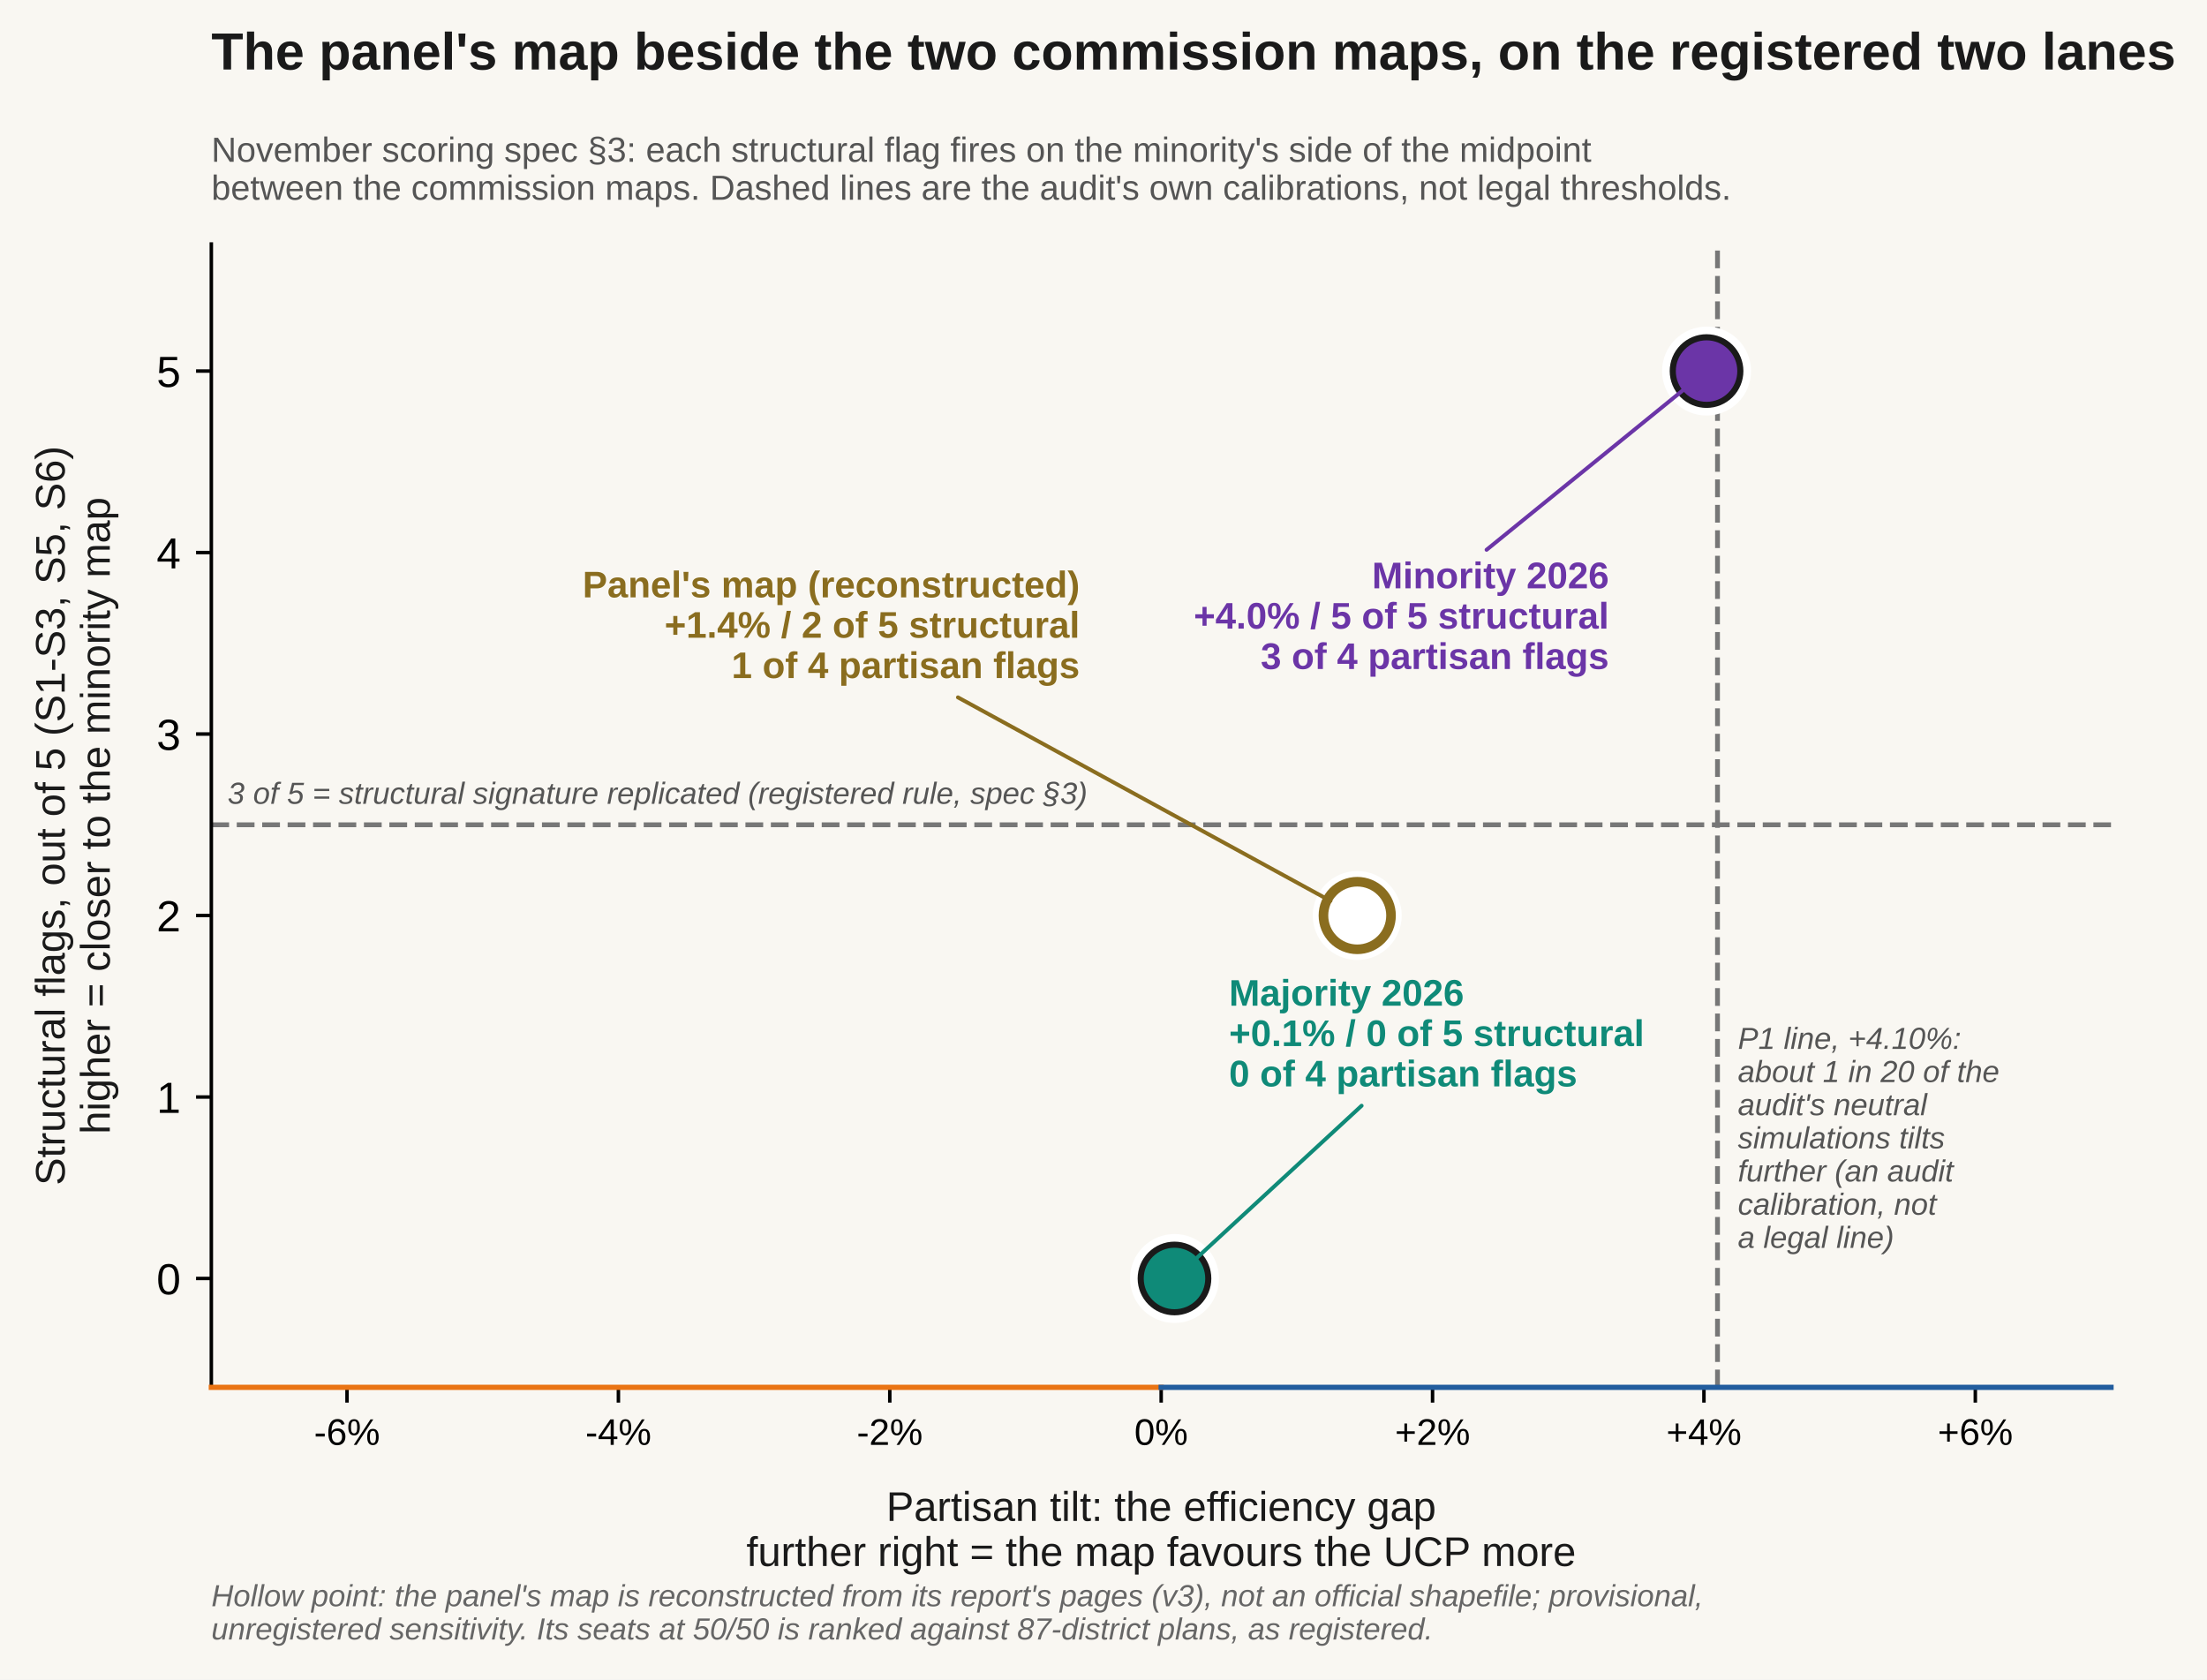
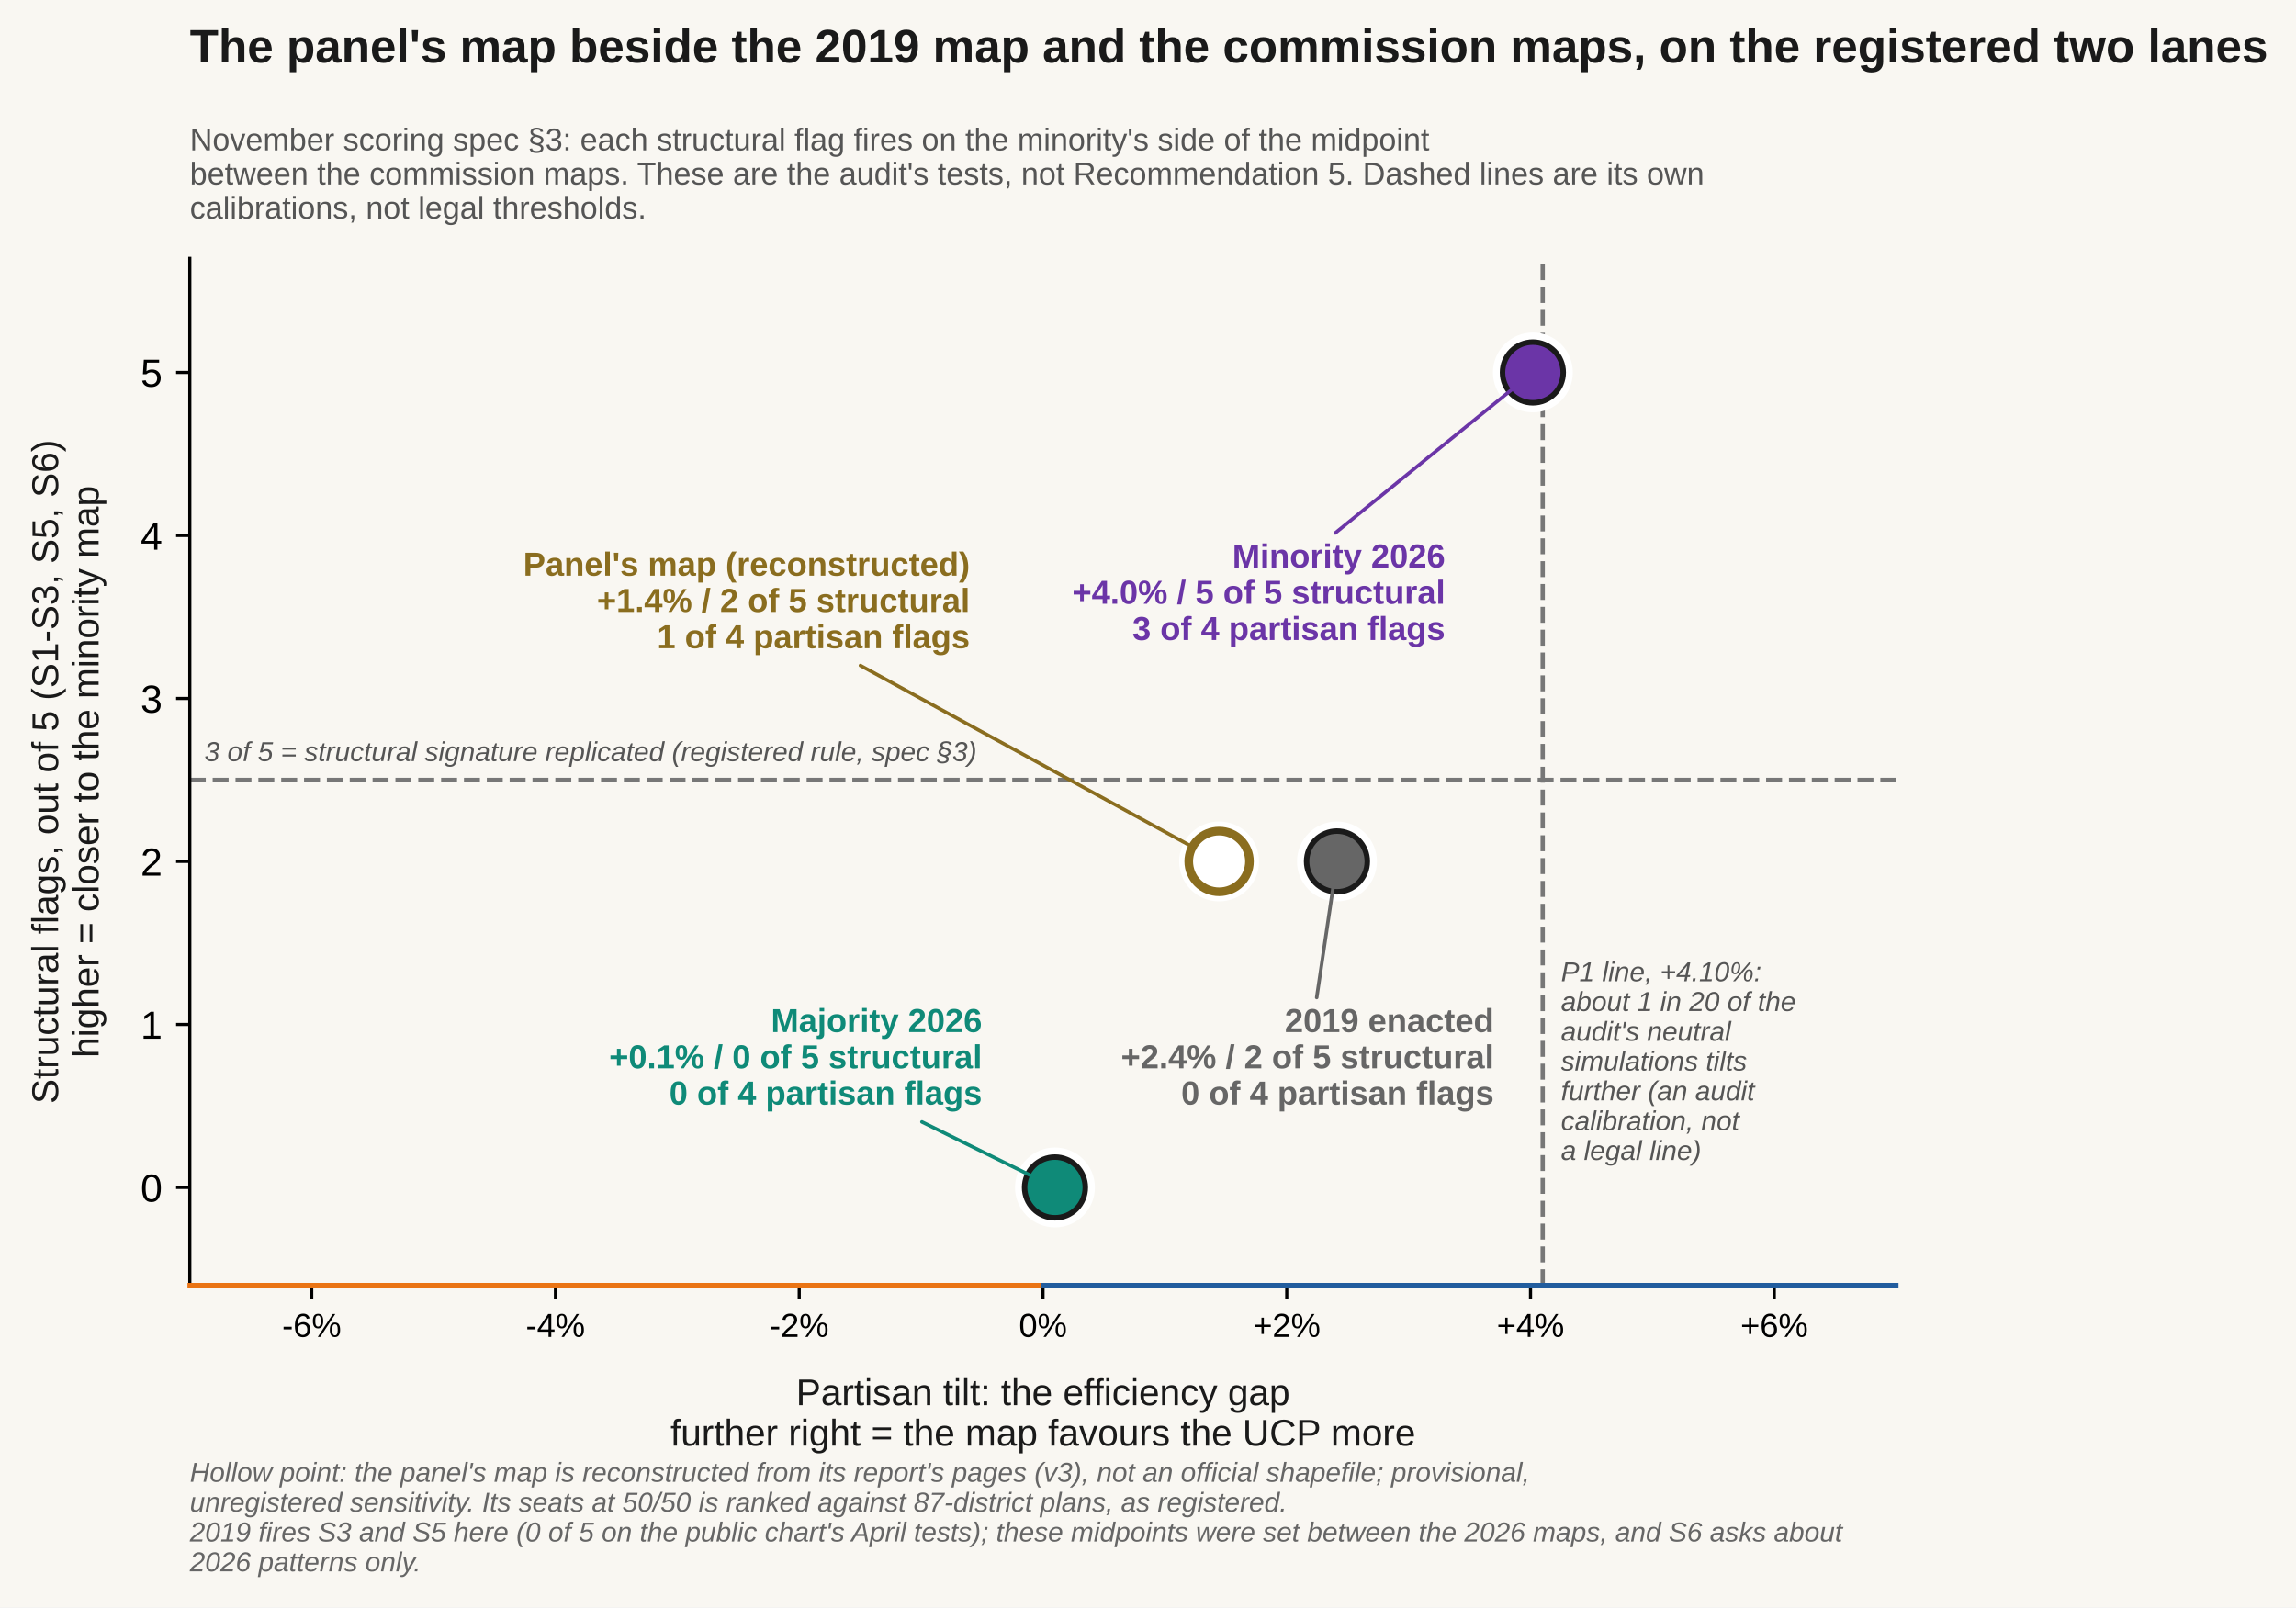
- <svg xmlns="http://www.w3.org/2000/svg" xmlns:xlink="http://www.w3.org/1999/xlink" width="505.901pt" height="385.008pt" viewBox="0 0 505.901 385.008" version="1.1">
+ <svg xmlns="http://www.w3.org/2000/svg" xmlns:xlink="http://www.w3.org/1999/xlink" width="585.939pt" height="410.245pt" viewBox="0 0 585.939 410.245" version="1.1">
  <defs>
    <style type="text/css">*{stroke-linejoin: round; stroke-linecap: butt}</style>
  </defs>
  <g id="figure_1">
    <g id="patch_1">
-       <path d="M 0 385.008  L 505.901 385.008  L 505.901 0  L 0 0  z " style="fill: #f9f7f2" />
+       <path d="M 0 410.245  L 585.939 410.245  L 585.939 0  L 0 0  z " style="fill: #f9f7f2" />
    </g>
    <g id="axes_1">
      <g id="patch_2">
-         <path d="M 48.441 318.016  L 483.897 318.016  L 483.897 55.936  L 48.441 55.936  L 48.441 318.016  z " style="fill: none" />
+         <path d="M 48.441 328.016  L 483.897 328.016  L 483.897 65.936  L 48.441 65.936  L 48.441 328.016  z " style="fill: none" />
      </g>
      <g id="line2d_1">
-         <path d="M 393.695 318.016  L 393.695 55.936  " clip-path="url(#peac8e7104c)" style="fill: none; stroke-dasharray: 4.07,1.76; stroke-dashoffset: 0; stroke: #777777; stroke-width: 1.1" />
+         <path d="M 393.695 328.016  L 393.695 65.936  " clip-path="url(#p3a2b65ed60)" style="fill: none; stroke-dasharray: 4.07,1.76; stroke-dashoffset: 0; stroke: #777777; stroke-width: 1.1" />
      </g>
      <g id="line2d_2">
-         <path d="M 48.441 189.056  L 483.897 189.056  " clip-path="url(#peac8e7104c)" style="fill: none; stroke-dasharray: 4.07,1.76; stroke-dashoffset: 0; stroke: #777777; stroke-width: 1.1" />
+         <path d="M 48.441 199.056  L 483.897 199.056  " clip-path="url(#p3a2b65ed60)" style="fill: none; stroke-dasharray: 4.07,1.76; stroke-dashoffset: 0; stroke: #777777; stroke-width: 1.1" />
      </g>
      <g id="matplotlib.axis_1">
        <g id="xtick_1">
          <g id="line2d_3">
            <defs>
-               <path id="m762f50b7e8" d="M 0 0  L 0 3.5  " style="stroke: #000000; stroke-width: 0.8" />
+               <path id="m6c0a8acec5" d="M 0 0  L 0 3.5  " style="stroke: #000000; stroke-width: 0.8" />
            </defs>
            <g>
-               <use xlink:href="#m762f50b7e8" x="79.545" y="318.016" style="stroke: #000000; stroke-width: 0.8" />
+               <use xlink:href="#m6c0a8acec5" x="79.545" y="328.016" style="stroke: #000000; stroke-width: 0.8" />
            </g>
          </g>
          <g id="text_1">
-             <text style="font-size: 8.5px; font-family: 'Arial', 'DejaVu Sans', sans-serif; text-anchor: middle" x="79.545" y="331.205" transform="rotate(-0 79.54451 331.2046)">-6%</text>
+             <text style="font-size: 8.5px; font-family: 'Arial', 'DejaVu Sans', sans-serif; text-anchor: middle" x="79.545" y="341.205" transform="rotate(-0 79.54451 341.2046)">-6%</text>
          </g>
        </g>
        <g id="xtick_2">
          <g id="line2d_4">
            <g>
-               <use xlink:href="#m762f50b7e8" x="141.753" y="318.016" style="stroke: #000000; stroke-width: 0.8" />
+               <use xlink:href="#m6c0a8acec5" x="141.753" y="328.016" style="stroke: #000000; stroke-width: 0.8" />
            </g>
          </g>
          <g id="text_2">
-             <text style="font-size: 8.5px; font-family: 'Arial', 'DejaVu Sans', sans-serif; text-anchor: middle" x="141.753" y="331.205" transform="rotate(-0 141.7525 331.2046)">-4%</text>
+             <text style="font-size: 8.5px; font-family: 'Arial', 'DejaVu Sans', sans-serif; text-anchor: middle" x="141.753" y="341.205" transform="rotate(-0 141.7525 341.2046)">-4%</text>
          </g>
        </g>
        <g id="xtick_3">
          <g id="line2d_5">
            <g>
-               <use xlink:href="#m762f50b7e8" x="203.961" y="318.016" style="stroke: #000000; stroke-width: 0.8" />
+               <use xlink:href="#m6c0a8acec5" x="203.961" y="328.016" style="stroke: #000000; stroke-width: 0.8" />
            </g>
          </g>
          <g id="text_3">
-             <text style="font-size: 8.5px; font-family: 'Arial', 'DejaVu Sans', sans-serif; text-anchor: middle" x="203.961" y="331.205" transform="rotate(-0 203.9605 331.2046)">-2%</text>
+             <text style="font-size: 8.5px; font-family: 'Arial', 'DejaVu Sans', sans-serif; text-anchor: middle" x="203.961" y="341.205" transform="rotate(-0 203.9605 341.2046)">-2%</text>
          </g>
        </g>
        <g id="xtick_4">
          <g id="line2d_6">
            <g>
-               <use xlink:href="#m762f50b7e8" x="266.169" y="318.016" style="stroke: #000000; stroke-width: 0.8" />
+               <use xlink:href="#m6c0a8acec5" x="266.169" y="328.016" style="stroke: #000000; stroke-width: 0.8" />
            </g>
          </g>
          <g id="text_4">
-             <text style="font-size: 8.5px; font-family: 'Arial', 'DejaVu Sans', sans-serif; text-anchor: middle" x="266.169" y="331.205" transform="rotate(-0 266.1685 331.2046)">0%</text>
+             <text style="font-size: 8.5px; font-family: 'Arial', 'DejaVu Sans', sans-serif; text-anchor: middle" x="266.169" y="341.205" transform="rotate(-0 266.1685 341.2046)">0%</text>
          </g>
        </g>
        <g id="xtick_5">
          <g id="line2d_7">
            <g>
-               <use xlink:href="#m762f50b7e8" x="328.377" y="318.016" style="stroke: #000000; stroke-width: 0.8" />
+               <use xlink:href="#m6c0a8acec5" x="328.377" y="328.016" style="stroke: #000000; stroke-width: 0.8" />
            </g>
          </g>
          <g id="text_5">
-             <text style="font-size: 8.5px; font-family: 'Arial', 'DejaVu Sans', sans-serif; text-anchor: middle" x="328.377" y="331.205" transform="rotate(-0 328.3765 331.2046)">+2%</text>
+             <text style="font-size: 8.5px; font-family: 'Arial', 'DejaVu Sans', sans-serif; text-anchor: middle" x="328.377" y="341.205" transform="rotate(-0 328.3765 341.2046)">+2%</text>
          </g>
        </g>
        <g id="xtick_6">
          <g id="line2d_8">
            <g>
-               <use xlink:href="#m762f50b7e8" x="390.585" y="318.016" style="stroke: #000000; stroke-width: 0.8" />
+               <use xlink:href="#m6c0a8acec5" x="390.585" y="328.016" style="stroke: #000000; stroke-width: 0.8" />
            </g>
          </g>
          <g id="text_6">
-             <text style="font-size: 8.5px; font-family: 'Arial', 'DejaVu Sans', sans-serif; text-anchor: middle" x="390.585" y="331.205" transform="rotate(-0 390.5845 331.2046)">+4%</text>
+             <text style="font-size: 8.5px; font-family: 'Arial', 'DejaVu Sans', sans-serif; text-anchor: middle" x="390.585" y="341.205" transform="rotate(-0 390.5845 341.2046)">+4%</text>
          </g>
        </g>
        <g id="xtick_7">
          <g id="line2d_9">
            <g>
-               <use xlink:href="#m762f50b7e8" x="452.793" y="318.016" style="stroke: #000000; stroke-width: 0.8" />
+               <use xlink:href="#m6c0a8acec5" x="452.793" y="328.016" style="stroke: #000000; stroke-width: 0.8" />
            </g>
          </g>
          <g id="text_7">
-             <text style="font-size: 8.5px; font-family: 'Arial', 'DejaVu Sans', sans-serif; text-anchor: middle" x="452.793" y="331.205" transform="rotate(-0 452.7925 331.2046)">+6%</text>
+             <text style="font-size: 8.5px; font-family: 'Arial', 'DejaVu Sans', sans-serif; text-anchor: middle" x="452.793" y="341.205" transform="rotate(-0 452.7925 341.2046)">+6%</text>
          </g>
        </g>
        <g id="text_8">
-           <text style="font-size: 9.5px; font-family: 'Arial', 'DejaVu Sans', sans-serif; fill: #1a1a1a" transform="translate(203.156 348.6217)">Partisan tilt: the efficiency gap</text>
-           <text style="font-size: 9.5px; font-family: 'Arial', 'DejaVu Sans', sans-serif; fill: #1a1a1a" transform="translate(171.0869 358.9615)">further right = the map favours the UCP more</text>
+           <text style="font-size: 9.5px; font-family: 'Arial', 'DejaVu Sans', sans-serif; fill: #1a1a1a" transform="translate(203.156 358.6217)">Partisan tilt: the efficiency gap</text>
+           <text style="font-size: 9.5px; font-family: 'Arial', 'DejaVu Sans', sans-serif; fill: #1a1a1a" transform="translate(171.0869 368.9615)">further right = the map favours the UCP more</text>
        </g>
      </g>
      <g id="matplotlib.axis_2">
        <g id="ytick_1">
          <g id="line2d_10">
            <defs>
-               <path id="m02773022b1" d="M 0 0  L -3.5 0  " style="stroke: #000000; stroke-width: 0.8" />
+               <path id="m607ccc2120" d="M 0 0  L -3.5 0  " style="stroke: #000000; stroke-width: 0.8" />
            </defs>
            <g>
-               <use xlink:href="#m02773022b1" x="48.441" y="293.056" style="stroke: #000000; stroke-width: 0.8" />
+               <use xlink:href="#m607ccc2120" x="48.441" y="303.056" style="stroke: #000000; stroke-width: 0.8" />
            </g>
          </g>
          <g id="text_9">
-             <text style="font-size: 10px; font-family: 'Arial', 'DejaVu Sans', sans-serif; text-anchor: end" x="41.441" y="296.696" transform="rotate(-0 41.44051 296.6965)">0</text>
+             <text style="font-size: 10px; font-family: 'Arial', 'DejaVu Sans', sans-serif; text-anchor: end" x="41.441" y="306.696" transform="rotate(-0 41.44051 306.6965)">0</text>
          </g>
        </g>
        <g id="ytick_2">
          <g id="line2d_11">
            <g>
-               <use xlink:href="#m02773022b1" x="48.441" y="251.456" style="stroke: #000000; stroke-width: 0.8" />
+               <use xlink:href="#m607ccc2120" x="48.441" y="261.456" style="stroke: #000000; stroke-width: 0.8" />
            </g>
          </g>
          <g id="text_10">
-             <text style="font-size: 10px; font-family: 'Arial', 'DejaVu Sans', sans-serif; text-anchor: end" x="41.441" y="255.096" transform="rotate(-0 41.44051 255.0965)">1</text>
+             <text style="font-size: 10px; font-family: 'Arial', 'DejaVu Sans', sans-serif; text-anchor: end" x="41.441" y="265.096" transform="rotate(-0 41.44051 265.0965)">1</text>
          </g>
        </g>
        <g id="ytick_3">
          <g id="line2d_12">
            <g>
-               <use xlink:href="#m02773022b1" x="48.441" y="209.856" style="stroke: #000000; stroke-width: 0.8" />
+               <use xlink:href="#m607ccc2120" x="48.441" y="219.856" style="stroke: #000000; stroke-width: 0.8" />
            </g>
          </g>
          <g id="text_11">
-             <text style="font-size: 10px; font-family: 'Arial', 'DejaVu Sans', sans-serif; text-anchor: end" x="41.441" y="213.496" transform="rotate(-0 41.44051 213.4965)">2</text>
+             <text style="font-size: 10px; font-family: 'Arial', 'DejaVu Sans', sans-serif; text-anchor: end" x="41.441" y="223.496" transform="rotate(-0 41.44051 223.4965)">2</text>
          </g>
        </g>
        <g id="ytick_4">
          <g id="line2d_13">
            <g>
-               <use xlink:href="#m02773022b1" x="48.441" y="168.256" style="stroke: #000000; stroke-width: 0.8" />
+               <use xlink:href="#m607ccc2120" x="48.441" y="178.256" style="stroke: #000000; stroke-width: 0.8" />
            </g>
          </g>
          <g id="text_12">
-             <text style="font-size: 10px; font-family: 'Arial', 'DejaVu Sans', sans-serif; text-anchor: end" x="41.441" y="171.896" transform="rotate(-0 41.44051 171.8965)">3</text>
+             <text style="font-size: 10px; font-family: 'Arial', 'DejaVu Sans', sans-serif; text-anchor: end" x="41.441" y="181.896" transform="rotate(-0 41.44051 181.8965)">3</text>
          </g>
        </g>
        <g id="ytick_5">
          <g id="line2d_14">
            <g>
-               <use xlink:href="#m02773022b1" x="48.441" y="126.656" style="stroke: #000000; stroke-width: 0.8" />
+               <use xlink:href="#m607ccc2120" x="48.441" y="136.656" style="stroke: #000000; stroke-width: 0.8" />
            </g>
          </g>
          <g id="text_13">
-             <text style="font-size: 10px; font-family: 'Arial', 'DejaVu Sans', sans-serif; text-anchor: end" x="41.441" y="130.296" transform="rotate(-0 41.44051 130.2965)">4</text>
+             <text style="font-size: 10px; font-family: 'Arial', 'DejaVu Sans', sans-serif; text-anchor: end" x="41.441" y="140.296" transform="rotate(-0 41.44051 140.2965)">4</text>
          </g>
        </g>
        <g id="ytick_6">
          <g id="line2d_15">
            <g>
-               <use xlink:href="#m02773022b1" x="48.441" y="85.056" style="stroke: #000000; stroke-width: 0.8" />
+               <use xlink:href="#m607ccc2120" x="48.441" y="95.056" style="stroke: #000000; stroke-width: 0.8" />
            </g>
          </g>
          <g id="text_14">
-             <text style="font-size: 10px; font-family: 'Arial', 'DejaVu Sans', sans-serif; text-anchor: end" x="41.441" y="88.696" transform="rotate(-0 41.44051 88.69647)">5</text>
+             <text style="font-size: 10px; font-family: 'Arial', 'DejaVu Sans', sans-serif; text-anchor: end" x="41.441" y="98.696" transform="rotate(-0 41.44051 98.69647)">5</text>
          </g>
        </g>
        <g id="text_15">
-           <text style="font-size: 9.5px; font-family: 'Arial', 'DejaVu Sans', sans-serif; fill: #1a1a1a" transform="translate(14.8283 271.72) rotate(-90)">Structural flags, out of 5 (S1-S3, S5, S6)</text>
-           <text style="font-size: 9.5px; font-family: 'Arial', 'DejaVu Sans', sans-serif; fill: #1a1a1a" transform="translate(25.16808 259.9705) rotate(-90)">higher = closer to the minority map</text>
+           <text style="font-size: 9.5px; font-family: 'Arial', 'DejaVu Sans', sans-serif; fill: #1a1a1a" transform="translate(14.8283 281.72) rotate(-90)">Structural flags, out of 5 (S1-S3, S5, S6)</text>
+           <text style="font-size: 9.5px; font-family: 'Arial', 'DejaVu Sans', sans-serif; fill: #1a1a1a" transform="translate(25.16808 269.9705) rotate(-90)">higher = closer to the minority map</text>
        </g>
      </g>
      <g id="patch_3">
-         <path d="M 48.441 318.016  L 48.441 55.936  " style="fill: none; stroke: #000000; stroke-width: 0.8; stroke-linejoin: miter; stroke-linecap: square" />
+         <path d="M 48.441 328.016  L 48.441 65.936  " style="fill: none; stroke: #000000; stroke-width: 0.8; stroke-linejoin: miter; stroke-linecap: square" />
      </g>
      <g id="text_16">
-         <text style="font-style: italic; font-size: 7px; font-family: 'Arial', 'DejaVu Sans', sans-serif; fill: #555555" transform="translate(398.3605 240.4372)">P1 line, +4.10%:</text>
-         <text style="font-style: italic; font-size: 7px; font-family: 'Arial', 'DejaVu Sans', sans-serif; fill: #555555" transform="translate(398.3605 248.0353)">about 1 in 20 of the</text>
-         <text style="font-style: italic; font-size: 7px; font-family: 'Arial', 'DejaVu Sans', sans-serif; fill: #555555" transform="translate(398.3605 255.6335)">audit's neutral</text>
-         <text style="font-style: italic; font-size: 7px; font-family: 'Arial', 'DejaVu Sans', sans-serif; fill: #555555" transform="translate(398.3605 263.2316)">simulations tilts</text>
-         <text style="font-style: italic; font-size: 7px; font-family: 'Arial', 'DejaVu Sans', sans-serif; fill: #555555" transform="translate(398.3605 270.8298)">further (an audit</text>
-         <text style="font-style: italic; font-size: 7px; font-family: 'Arial', 'DejaVu Sans', sans-serif; fill: #555555" transform="translate(398.3605 278.4485)">calibration, not</text>
-         <text style="font-style: italic; font-size: 7px; font-family: 'Arial', 'DejaVu Sans', sans-serif; fill: #555555" transform="translate(398.3605 286.0467)">a legal line)</text>
+         <text style="font-style: italic; font-size: 7px; font-family: 'Arial', 'DejaVu Sans', sans-serif; fill: #555555" transform="translate(398.3605 250.4372)">P1 line, +4.10%:</text>
+         <text style="font-style: italic; font-size: 7px; font-family: 'Arial', 'DejaVu Sans', sans-serif; fill: #555555" transform="translate(398.3605 258.0353)">about 1 in 20 of the</text>
+         <text style="font-style: italic; font-size: 7px; font-family: 'Arial', 'DejaVu Sans', sans-serif; fill: #555555" transform="translate(398.3605 265.6335)">audit's neutral</text>
+         <text style="font-style: italic; font-size: 7px; font-family: 'Arial', 'DejaVu Sans', sans-serif; fill: #555555" transform="translate(398.3605 273.2316)">simulations tilts</text>
+         <text style="font-style: italic; font-size: 7px; font-family: 'Arial', 'DejaVu Sans', sans-serif; fill: #555555" transform="translate(398.3605 280.8298)">further (an audit</text>
+         <text style="font-style: italic; font-size: 7px; font-family: 'Arial', 'DejaVu Sans', sans-serif; fill: #555555" transform="translate(398.3605 288.4485)">calibration, not</text>
+         <text style="font-style: italic; font-size: 7px; font-family: 'Arial', 'DejaVu Sans', sans-serif; fill: #555555" transform="translate(398.3605 296.0467)">a legal line)</text>
      </g>
      <g id="text_17">
-         <text style="font-style: italic; font-size: 7px; font-family: 'Arial', 'DejaVu Sans', sans-serif; text-anchor: start; fill: #555555" x="52.173" y="184.255" transform="rotate(-0 52.17299 184.255)">3 of 5 = structural signature replicated (registered rule, spec §3)</text>
+         <text style="font-style: italic; font-size: 7px; font-family: 'Arial', 'DejaVu Sans', sans-serif; text-anchor: start; fill: #555555" x="52.173" y="194.255" transform="rotate(-0 52.17299 194.255)">3 of 5 = structural signature replicated (registered rule, spec §3)</text>
      </g>
      <g id="PathCollection_1">
        <defs>
-           <path id="mbc0714627a" d="M 0 8.944  C 2.372 8.944 4.647 8.002 6.325 6.325  C 8.002 4.647 8.944 2.372 8.944 0  C 8.944 -2.372 8.002 -4.647 6.325 -6.325  C 4.647 -8.002 2.372 -8.944 0 -8.944  C -2.372 -8.944 -4.647 -8.002 -6.325 -6.325  C -8.002 -4.647 -8.944 -2.372 -8.944 0  C -8.944 2.372 -8.002 4.647 -6.325 6.325  C -4.647 8.002 -2.372 8.944 0 8.944  z " style="stroke: #ffffff; stroke-width: 2.5" />
-         </defs>
-         <g clip-path="url(#peac8e7104c)">
-           <use xlink:href="#mbc0714627a" x="269.224" y="293.056" style="fill: #ffffff; stroke: #ffffff; stroke-width: 2.5" />
+           <path id="m27c4307c45" d="M 0 8.944  C 2.372 8.944 4.647 8.002 6.325 6.325  C 8.002 4.647 8.944 2.372 8.944 0  C 8.944 -2.372 8.002 -4.647 6.325 -6.325  C 4.647 -8.002 2.372 -8.944 0 -8.944  C -2.372 -8.944 -4.647 -8.002 -6.325 -6.325  C -8.002 -4.647 -8.944 -2.372 -8.944 0  C -8.944 2.372 -8.002 4.647 -6.325 6.325  C -4.647 8.002 -2.372 8.944 0 8.944  z " style="stroke: #ffffff; stroke-width: 2.5" />
+         </defs>
+         <g clip-path="url(#p3a2b65ed60)">
+           <use xlink:href="#m27c4307c45" x="341.191" y="219.856" style="fill: #ffffff; stroke: #ffffff; stroke-width: 2.5" />
        </g>
      </g>
      <g id="PathCollection_2">
-         <g clip-path="url(#peac8e7104c)">
-           <use xlink:href="#mbc0714627a" x="391.187" y="85.056" style="fill: #ffffff; stroke: #ffffff; stroke-width: 2.5" />
+         <g clip-path="url(#p3a2b65ed60)">
+           <use xlink:href="#m27c4307c45" x="269.224" y="303.056" style="fill: #ffffff; stroke: #ffffff; stroke-width: 2.5" />
        </g>
      </g>
      <g id="PathCollection_3">
-         <g clip-path="url(#peac8e7104c)">
-           <use xlink:href="#mbc0714627a" x="311.114" y="209.856" style="fill: #ffffff; stroke: #ffffff; stroke-width: 2.5" />
+         <g clip-path="url(#p3a2b65ed60)">
+           <use xlink:href="#m27c4307c45" x="391.187" y="95.056" style="fill: #ffffff; stroke: #ffffff; stroke-width: 2.5" />
+         </g>
+       </g>
+       <g id="PathCollection_4">
+         <g clip-path="url(#p3a2b65ed60)">
+           <use xlink:href="#m27c4307c45" x="311.114" y="219.856" style="fill: #ffffff; stroke: #ffffff; stroke-width: 2.5" />
        </g>
      </g>
      <g id="text_18">
-         <text style="font-size: 8px; font-family: 'Arial', 'DejaVu Sans', sans-serif; fill: #555555" transform="translate(48.44051 37.08338)">November scoring spec §3: each structural flag fires on the minority's side of the midpoint</text>
-         <text style="font-size: 8px; font-family: 'Arial', 'DejaVu Sans', sans-serif; fill: #555555" transform="translate(48.44051 45.79057)">between the commission maps. Dashed lines are the audit's own calibrations, not legal thresholds.</text>
+         <text style="font-size: 8px; font-family: 'Arial', 'DejaVu Sans', sans-serif; fill: #555555" transform="translate(48.44051 38.37635)">November scoring spec §3: each structural flag fires on the minority's side of the midpoint</text>
+         <text style="font-size: 8px; font-family: 'Arial', 'DejaVu Sans', sans-serif; fill: #555555" transform="translate(48.44051 47.08354)">between the commission maps. These are the audit's tests, not Recommendation 5. Dashed lines are its own</text>
+         <text style="font-size: 8px; font-family: 'Arial', 'DejaVu Sans', sans-serif; fill: #555555" transform="translate(48.44051 55.79057)">calibrations, not legal thresholds.</text>
      </g>
      <g id="text_19">
-         <text style="font-style: italic; font-size: 7px; font-family: 'Arial', 'DejaVu Sans', sans-serif; fill: #666666" transform="translate(48.44051 368.1908)">Hollow point: the panel's map is reconstructed from its report's pages (v3), not an official shapefile; provisional,</text>
-         <text style="font-style: italic; font-size: 7px; font-family: 'Arial', 'DejaVu Sans', sans-serif; fill: #666666" transform="translate(48.44051 375.8096)">unregistered sensitivity. Its seats at 50/50 is ranked against 87-district plans, as registered.</text>
+         <text style="font-style: italic; font-size: 7px; font-family: 'Arial', 'DejaVu Sans', sans-serif; fill: #666666" transform="translate(48.44051 378.1908)">Hollow point: the panel's map is reconstructed from its report's pages (v3), not an official shapefile; provisional,</text>
+         <text style="font-style: italic; font-size: 7px; font-family: 'Arial', 'DejaVu Sans', sans-serif; fill: #666666" transform="translate(48.44051 385.8096)">unregistered sensitivity. Its seats at 50/50 is ranked against 87-district plans, as registered.</text>
+         <text style="font-style: italic; font-size: 7px; font-family: 'Arial', 'DejaVu Sans', sans-serif; fill: #666666" transform="translate(48.44051 393.4284)">2019 fires S3 and S5 here (0 of 5 on the public chart's April tests); these midpoints were set between the 2026 maps, and S6 asks about</text>
+         <text style="font-style: italic; font-size: 7px; font-family: 'Arial', 'DejaVu Sans', sans-serif; fill: #666666" transform="translate(48.44051 401.0471)">2026 patterns only.</text>
      </g>
      <g id="text_20">
-         <text style="font-weight: 700; font-size: 12px; font-family: 'Arial', 'DejaVu Sans', sans-serif; text-anchor: start; fill: #1a1a1a" x="48.441" y="15.936" transform="rotate(-0 48.44051 15.93633)">The panel's map beside the two commission maps, on the registered two lanes</text>
-       </g>
-       <g id="PathCollection_4">
-         <defs>
-           <path id="maf78106fb8" d="M 0 7.746  C 2.054 7.746 4.025 6.93 5.477 5.477  C 6.93 4.025 7.746 2.054 7.746 0  C 7.746 -2.054 6.93 -4.025 5.477 -5.477  C 4.025 -6.93 2.054 -7.746 0 -7.746  C -2.054 -7.746 -4.025 -6.93 -5.477 -5.477  C -6.93 -4.025 -7.746 -2.054 -7.746 0  C -7.746 2.054 -6.93 4.025 -5.477 5.477  C -4.025 6.93 -2.054 7.746 0 7.746  z " style="stroke: #1a1a1a; stroke-width: 1.4" />
-         </defs>
-         <g clip-path="url(#peac8e7104c)">
-           <use xlink:href="#maf78106fb8" x="269.224" y="293.056" style="fill: #0f8a78; stroke: #1a1a1a; stroke-width: 1.4" />
-         </g>
+         <text style="font-weight: 700; font-size: 12px; font-family: 'Arial', 'DejaVu Sans', sans-serif; text-anchor: start; fill: #1a1a1a" x="48.441" y="15.936" transform="rotate(-0 48.44051 15.93633)">The panel's map beside the 2019 map and the commission maps, on the registered two lanes</text>
      </g>
      <g id="PathCollection_5">
        <defs>
-           <path id="m0f3bb0a395" d="M 0 7.746  C 2.054 7.746 4.025 6.93 5.477 5.477  C 6.93 4.025 7.746 2.054 7.746 0  C 7.746 -2.054 6.93 -4.025 5.477 -5.477  C 4.025 -6.93 2.054 -7.746 0 -7.746  C -2.054 -7.746 -4.025 -6.93 -5.477 -5.477  C -6.93 -4.025 -7.746 -2.054 -7.746 0  C -7.746 2.054 -6.93 4.025 -5.477 5.477  C -4.025 6.93 -2.054 7.746 0 7.746  z " style="stroke: #1a1a1a; stroke-width: 1.4" />
-         </defs>
-         <g clip-path="url(#peac8e7104c)">
-           <use xlink:href="#m0f3bb0a395" x="391.187" y="85.056" style="fill: #6b35a7; stroke: #1a1a1a; stroke-width: 1.4" />
+           <path id="mecf8414f2d" d="M 0 7.746  C 2.054 7.746 4.025 6.93 5.477 5.477  C 6.93 4.025 7.746 2.054 7.746 0  C 7.746 -2.054 6.93 -4.025 5.477 -5.477  C 4.025 -6.93 2.054 -7.746 0 -7.746  C -2.054 -7.746 -4.025 -6.93 -5.477 -5.477  C -6.93 -4.025 -7.746 -2.054 -7.746 0  C -7.746 2.054 -6.93 4.025 -5.477 5.477  C -4.025 6.93 -2.054 7.746 0 7.746  z " style="stroke: #1a1a1a; stroke-width: 1.4" />
+         </defs>
+         <g clip-path="url(#p3a2b65ed60)">
+           <use xlink:href="#mecf8414f2d" x="341.191" y="219.856" style="fill: #666666; stroke: #1a1a1a; stroke-width: 1.4" />
        </g>
      </g>
      <g id="PathCollection_6">
        <defs>
-           <path id="mbb1d6be4bd" d="M 0 7.746  C 2.054 7.746 4.025 6.93 5.477 5.477  C 6.93 4.025 7.746 2.054 7.746 0  C 7.746 -2.054 6.93 -4.025 5.477 -5.477  C 4.025 -6.93 2.054 -7.746 0 -7.746  C -2.054 -7.746 -4.025 -6.93 -5.477 -5.477  C -6.93 -4.025 -7.746 -2.054 -7.746 0  C -7.746 2.054 -6.93 4.025 -5.477 5.477  C -4.025 6.93 -2.054 7.746 0 7.746  z " style="stroke: #8a6d1f; stroke-width: 2.2" />
-         </defs>
-         <g clip-path="url(#peac8e7104c)">
-           <use xlink:href="#mbb1d6be4bd" x="311.114" y="209.856" style="fill: #ffffff; stroke: #8a6d1f; stroke-width: 2.2" />
+           <path id="m1eb46f8182" d="M 0 7.746  C 2.054 7.746 4.025 6.93 5.477 5.477  C 6.93 4.025 7.746 2.054 7.746 0  C 7.746 -2.054 6.93 -4.025 5.477 -5.477  C 4.025 -6.93 2.054 -7.746 0 -7.746  C -2.054 -7.746 -4.025 -6.93 -5.477 -5.477  C -6.93 -4.025 -7.746 -2.054 -7.746 0  C -7.746 2.054 -6.93 4.025 -5.477 5.477  C -4.025 6.93 -2.054 7.746 0 7.746  z " style="stroke: #1a1a1a; stroke-width: 1.4" />
+         </defs>
+         <g clip-path="url(#p3a2b65ed60)">
+           <use xlink:href="#m1eb46f8182" x="269.224" y="303.056" style="fill: #0f8a78; stroke: #1a1a1a; stroke-width: 1.4" />
+         </g>
+       </g>
+       <g id="PathCollection_7">
+         <defs>
+           <path id="ma304b04bd8" d="M 0 7.746  C 2.054 7.746 4.025 6.93 5.477 5.477  C 6.93 4.025 7.746 2.054 7.746 0  C 7.746 -2.054 6.93 -4.025 5.477 -5.477  C 4.025 -6.93 2.054 -7.746 0 -7.746  C -2.054 -7.746 -4.025 -6.93 -5.477 -5.477  C -6.93 -4.025 -7.746 -2.054 -7.746 0  C -7.746 2.054 -6.93 4.025 -5.477 5.477  C -4.025 6.93 -2.054 7.746 0 7.746  z " style="stroke: #1a1a1a; stroke-width: 1.4" />
+         </defs>
+         <g clip-path="url(#p3a2b65ed60)">
+           <use xlink:href="#ma304b04bd8" x="391.187" y="95.056" style="fill: #6b35a7; stroke: #1a1a1a; stroke-width: 1.4" />
+         </g>
+       </g>
+       <g id="PathCollection_8">
+         <defs>
+           <path id="m606e5c5f09" d="M 0 7.746  C 2.054 7.746 4.025 6.93 5.477 5.477  C 6.93 4.025 7.746 2.054 7.746 0  C 7.746 -2.054 6.93 -4.025 5.477 -5.477  C 4.025 -6.93 2.054 -7.746 0 -7.746  C -2.054 -7.746 -4.025 -6.93 -5.477 -5.477  C -6.93 -4.025 -7.746 -2.054 -7.746 0  C -7.746 2.054 -6.93 4.025 -5.477 5.477  C -4.025 6.93 -2.054 7.746 0 7.746  z " style="stroke: #8a6d1f; stroke-width: 2.2" />
+         </defs>
+         <g clip-path="url(#p3a2b65ed60)">
+           <use xlink:href="#m606e5c5f09" x="311.114" y="219.856" style="fill: #ffffff; stroke: #8a6d1f; stroke-width: 2.2" />
        </g>
      </g>
      <g id="patch_4">
-         <path d="M 312.116 253.457  Q 293.242 270.882 274.368 288.307  " style="fill: none; stroke: #0f8a78; stroke-width: 0.9; stroke-linecap: round" />
+         <path d="M 336.024 254.581  Q 338.093 240.68 340.161 226.778  " style="fill: none; stroke: #666666; stroke-width: 0.9; stroke-linecap: round" />
      </g>
      <g id="text_21">
-         <text style="font-weight: 700; font-size: 8.5px; font-family: 'Arial', 'DejaVu Sans', sans-serif; fill: #0f8a78" transform="translate(281.7205 230.5277)">Majority 2026</text>
-         <text style="font-weight: 700; font-size: 8.5px; font-family: 'Arial', 'DejaVu Sans', sans-serif; fill: #0f8a78" transform="translate(281.7205 239.779)">+0.1% / 0 of 5 structural</text>
-         <text style="font-weight: 700; font-size: 8.5px; font-family: 'Arial', 'DejaVu Sans', sans-serif; fill: #0f8a78" transform="translate(281.7205 249.0303)">0 of 4 partisan flags</text>
+         <text style="font-weight: 700; font-size: 8.5px; font-family: 'Arial', 'DejaVu Sans', sans-serif; fill: #666666" transform="translate(327.864 263.4078)">2019 enacted</text>
+         <text style="font-weight: 700; font-size: 8.5px; font-family: 'Arial', 'DejaVu Sans', sans-serif; fill: #666666" transform="translate(286.0692 272.659)">+2.4% / 2 of 5 structural</text>
+         <text style="font-weight: 700; font-size: 8.5px; font-family: 'Arial', 'DejaVu Sans', sans-serif; fill: #666666" transform="translate(301.4317 281.9103)">0 of 4 partisan flags</text>
      </g>
      <g id="patch_5">
-         <path d="M 340.764 126.022  Q 363.26 107.745 385.755 89.469  " style="fill: none; stroke: #6b35a7; stroke-width: 0.9; stroke-linecap: round" />
+         <path d="M 235.272 286.338  Q 249.108 293.151 262.945 299.965  " style="fill: none; stroke: #0f8a78; stroke-width: 0.9; stroke-linecap: round" />
      </g>
      <g id="text_22">
-         <text style="font-weight: 700; font-size: 8.5px; font-family: 'Arial', 'DejaVu Sans', sans-serif; fill: #6b35a7" transform="translate(314.4914 134.8477)">Minority 2026</text>
-         <text style="font-weight: 700; font-size: 8.5px; font-family: 'Arial', 'DejaVu Sans', sans-serif; fill: #6b35a7" transform="translate(273.6276 144.099)">+4.0% / 5 of 5 structural</text>
-         <text style="font-weight: 700; font-size: 8.5px; font-family: 'Arial', 'DejaVu Sans', sans-serif; fill: #6b35a7" transform="translate(288.9901 153.3503)">3 of 4 partisan flags</text>
+         <text style="font-weight: 700; font-size: 8.5px; font-family: 'Arial', 'DejaVu Sans', sans-serif; fill: #0f8a78" transform="translate(196.761 263.4077)">Majority 2026</text>
+         <text style="font-weight: 700; font-size: 8.5px; font-family: 'Arial', 'DejaVu Sans', sans-serif; fill: #0f8a78" transform="translate(155.4324 272.659)">+0.1% / 0 of 5 structural</text>
+         <text style="font-weight: 700; font-size: 8.5px; font-family: 'Arial', 'DejaVu Sans', sans-serif; fill: #0f8a78" transform="translate(170.7949 281.9103)">0 of 4 partisan flags</text>
      </g>
      <g id="patch_6">
-         <path d="M 219.586 159.856  Q 262.279 183.178 304.972 206.501  " style="fill: none; stroke: #8a6d1f; stroke-width: 0.9; stroke-linecap: round" />
+         <path d="M 340.764 136.022  Q 363.26 117.745 385.755 99.469  " style="fill: none; stroke: #6b35a7; stroke-width: 0.9; stroke-linecap: round" />
      </g>
      <g id="text_23">
-         <text style="font-weight: 700; font-size: 8.5px; font-family: 'Arial', 'DejaVu Sans', sans-serif; fill: #8a6d1f" transform="translate(133.5437 136.9277)">Panel's map (reconstructed)</text>
-         <text style="font-weight: 700; font-size: 8.5px; font-family: 'Arial', 'DejaVu Sans', sans-serif; fill: #8a6d1f" transform="translate(152.322 146.179)">+1.4% / 2 of 5 structural</text>
-         <text style="font-weight: 700; font-size: 8.5px; font-family: 'Arial', 'DejaVu Sans', sans-serif; fill: #8a6d1f" transform="translate(167.6845 155.4303)">1 of 4 partisan flags</text>
+         <text style="font-weight: 700; font-size: 8.5px; font-family: 'Arial', 'DejaVu Sans', sans-serif; fill: #6b35a7" transform="translate(314.4914 144.8477)">Minority 2026</text>
+         <text style="font-weight: 700; font-size: 8.5px; font-family: 'Arial', 'DejaVu Sans', sans-serif; fill: #6b35a7" transform="translate(273.6276 154.099)">+4.0% / 5 of 5 structural</text>
+         <text style="font-weight: 700; font-size: 8.5px; font-family: 'Arial', 'DejaVu Sans', sans-serif; fill: #6b35a7" transform="translate(288.9901 163.3503)">3 of 4 partisan flags</text>
+       </g>
+       <g id="patch_7">
+         <path d="M 219.586 169.856  Q 262.279 193.178 304.972 216.501  " style="fill: none; stroke: #8a6d1f; stroke-width: 0.9; stroke-linecap: round" />
+       </g>
+       <g id="text_24">
+         <text style="font-weight: 700; font-size: 8.5px; font-family: 'Arial', 'DejaVu Sans', sans-serif; fill: #8a6d1f" transform="translate(133.5437 146.9277)">Panel's map (reconstructed)</text>
+         <text style="font-weight: 700; font-size: 8.5px; font-family: 'Arial', 'DejaVu Sans', sans-serif; fill: #8a6d1f" transform="translate(152.322 156.179)">+1.4% / 2 of 5 structural</text>
+         <text style="font-weight: 700; font-size: 8.5px; font-family: 'Arial', 'DejaVu Sans', sans-serif; fill: #8a6d1f" transform="translate(167.6845 165.4303)">1 of 4 partisan flags</text>
      </g>
      <g id="line2d_16">
-         <path d="M 48.441 318.016  L 266.169 318.016  " style="fill: none; stroke: #ea7414; stroke-width: 1.2; stroke-linecap: square" />
+         <path d="M 48.441 328.016  L 266.169 328.016  " style="fill: none; stroke: #ea7414; stroke-width: 1.2; stroke-linecap: square" />
      </g>
      <g id="line2d_17">
-         <path d="M 266.169 318.016  L 483.897 318.016  " style="fill: none; stroke: #225d9e; stroke-width: 1.2; stroke-linecap: square" />
+         <path d="M 266.169 328.016  L 483.897 328.016  " style="fill: none; stroke: #225d9e; stroke-width: 1.2; stroke-linecap: square" />
      </g>
    </g>
  </g>
  <defs>
-     <clipPath id="peac8e7104c">
-       <rect x="48.441" y="55.936" width="435.456" height="262.08" />
+     <clipPath id="p3a2b65ed60">
+       <rect x="48.441" y="65.936" width="435.456" height="262.08" />
    </clipPath>
  </defs>
</svg>
